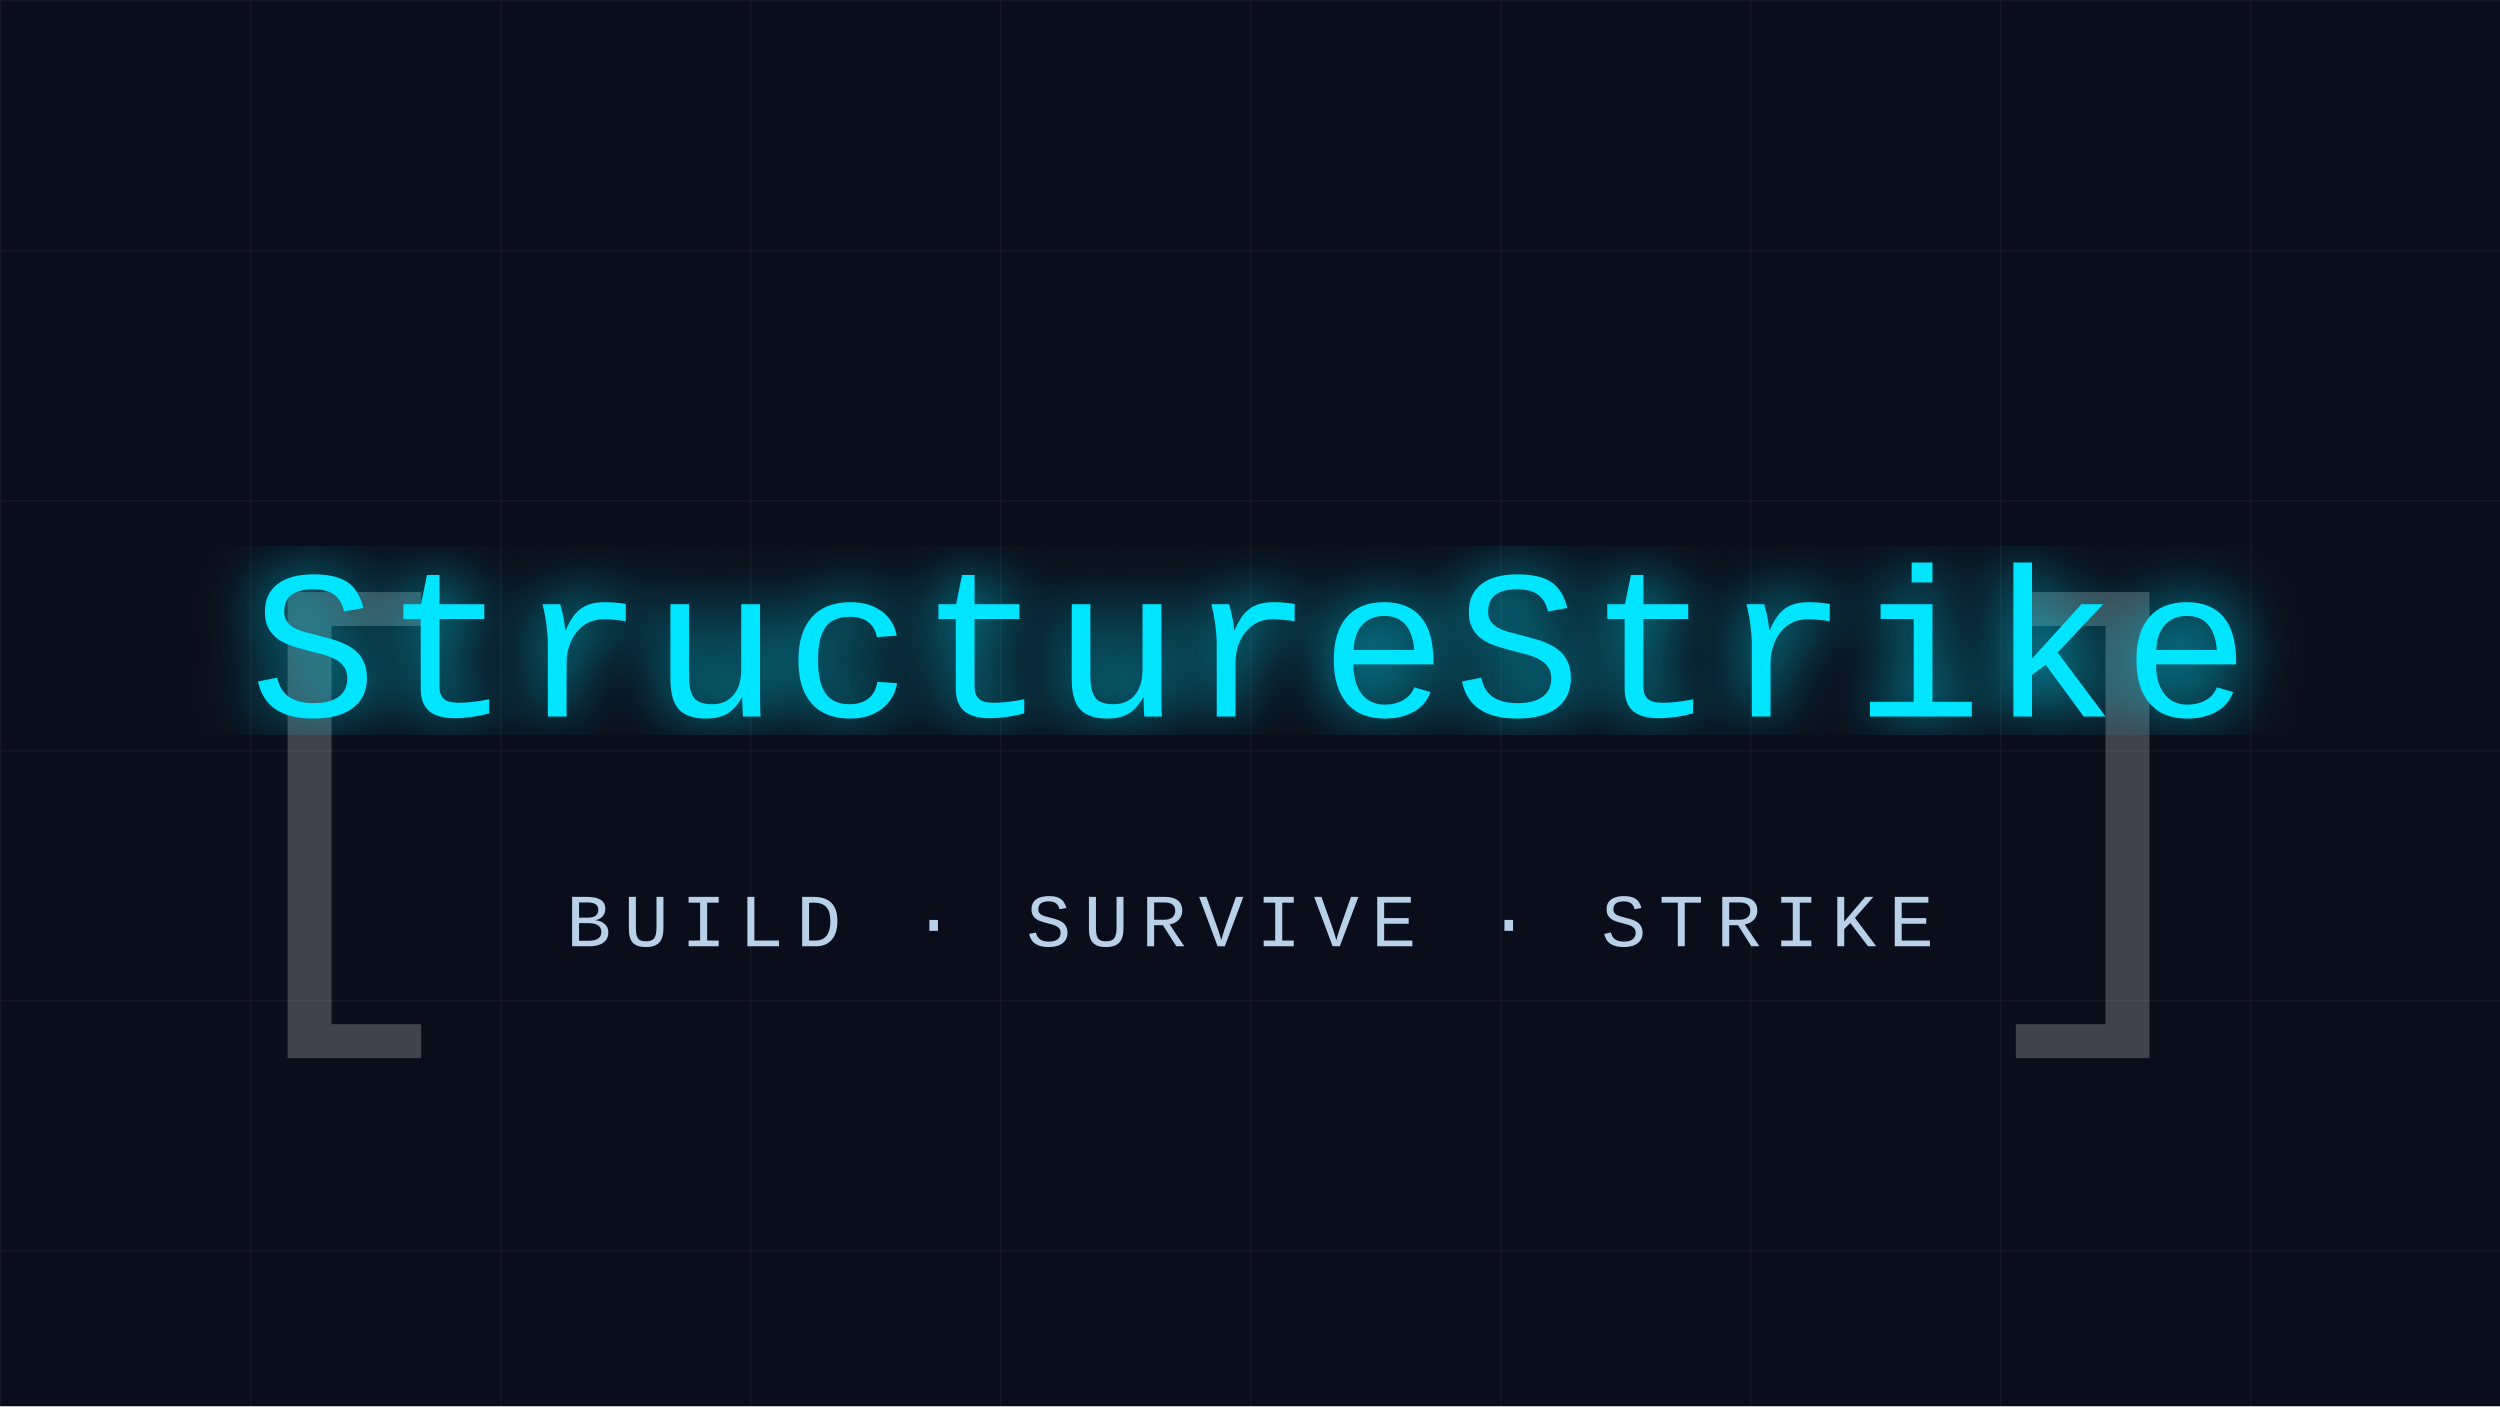
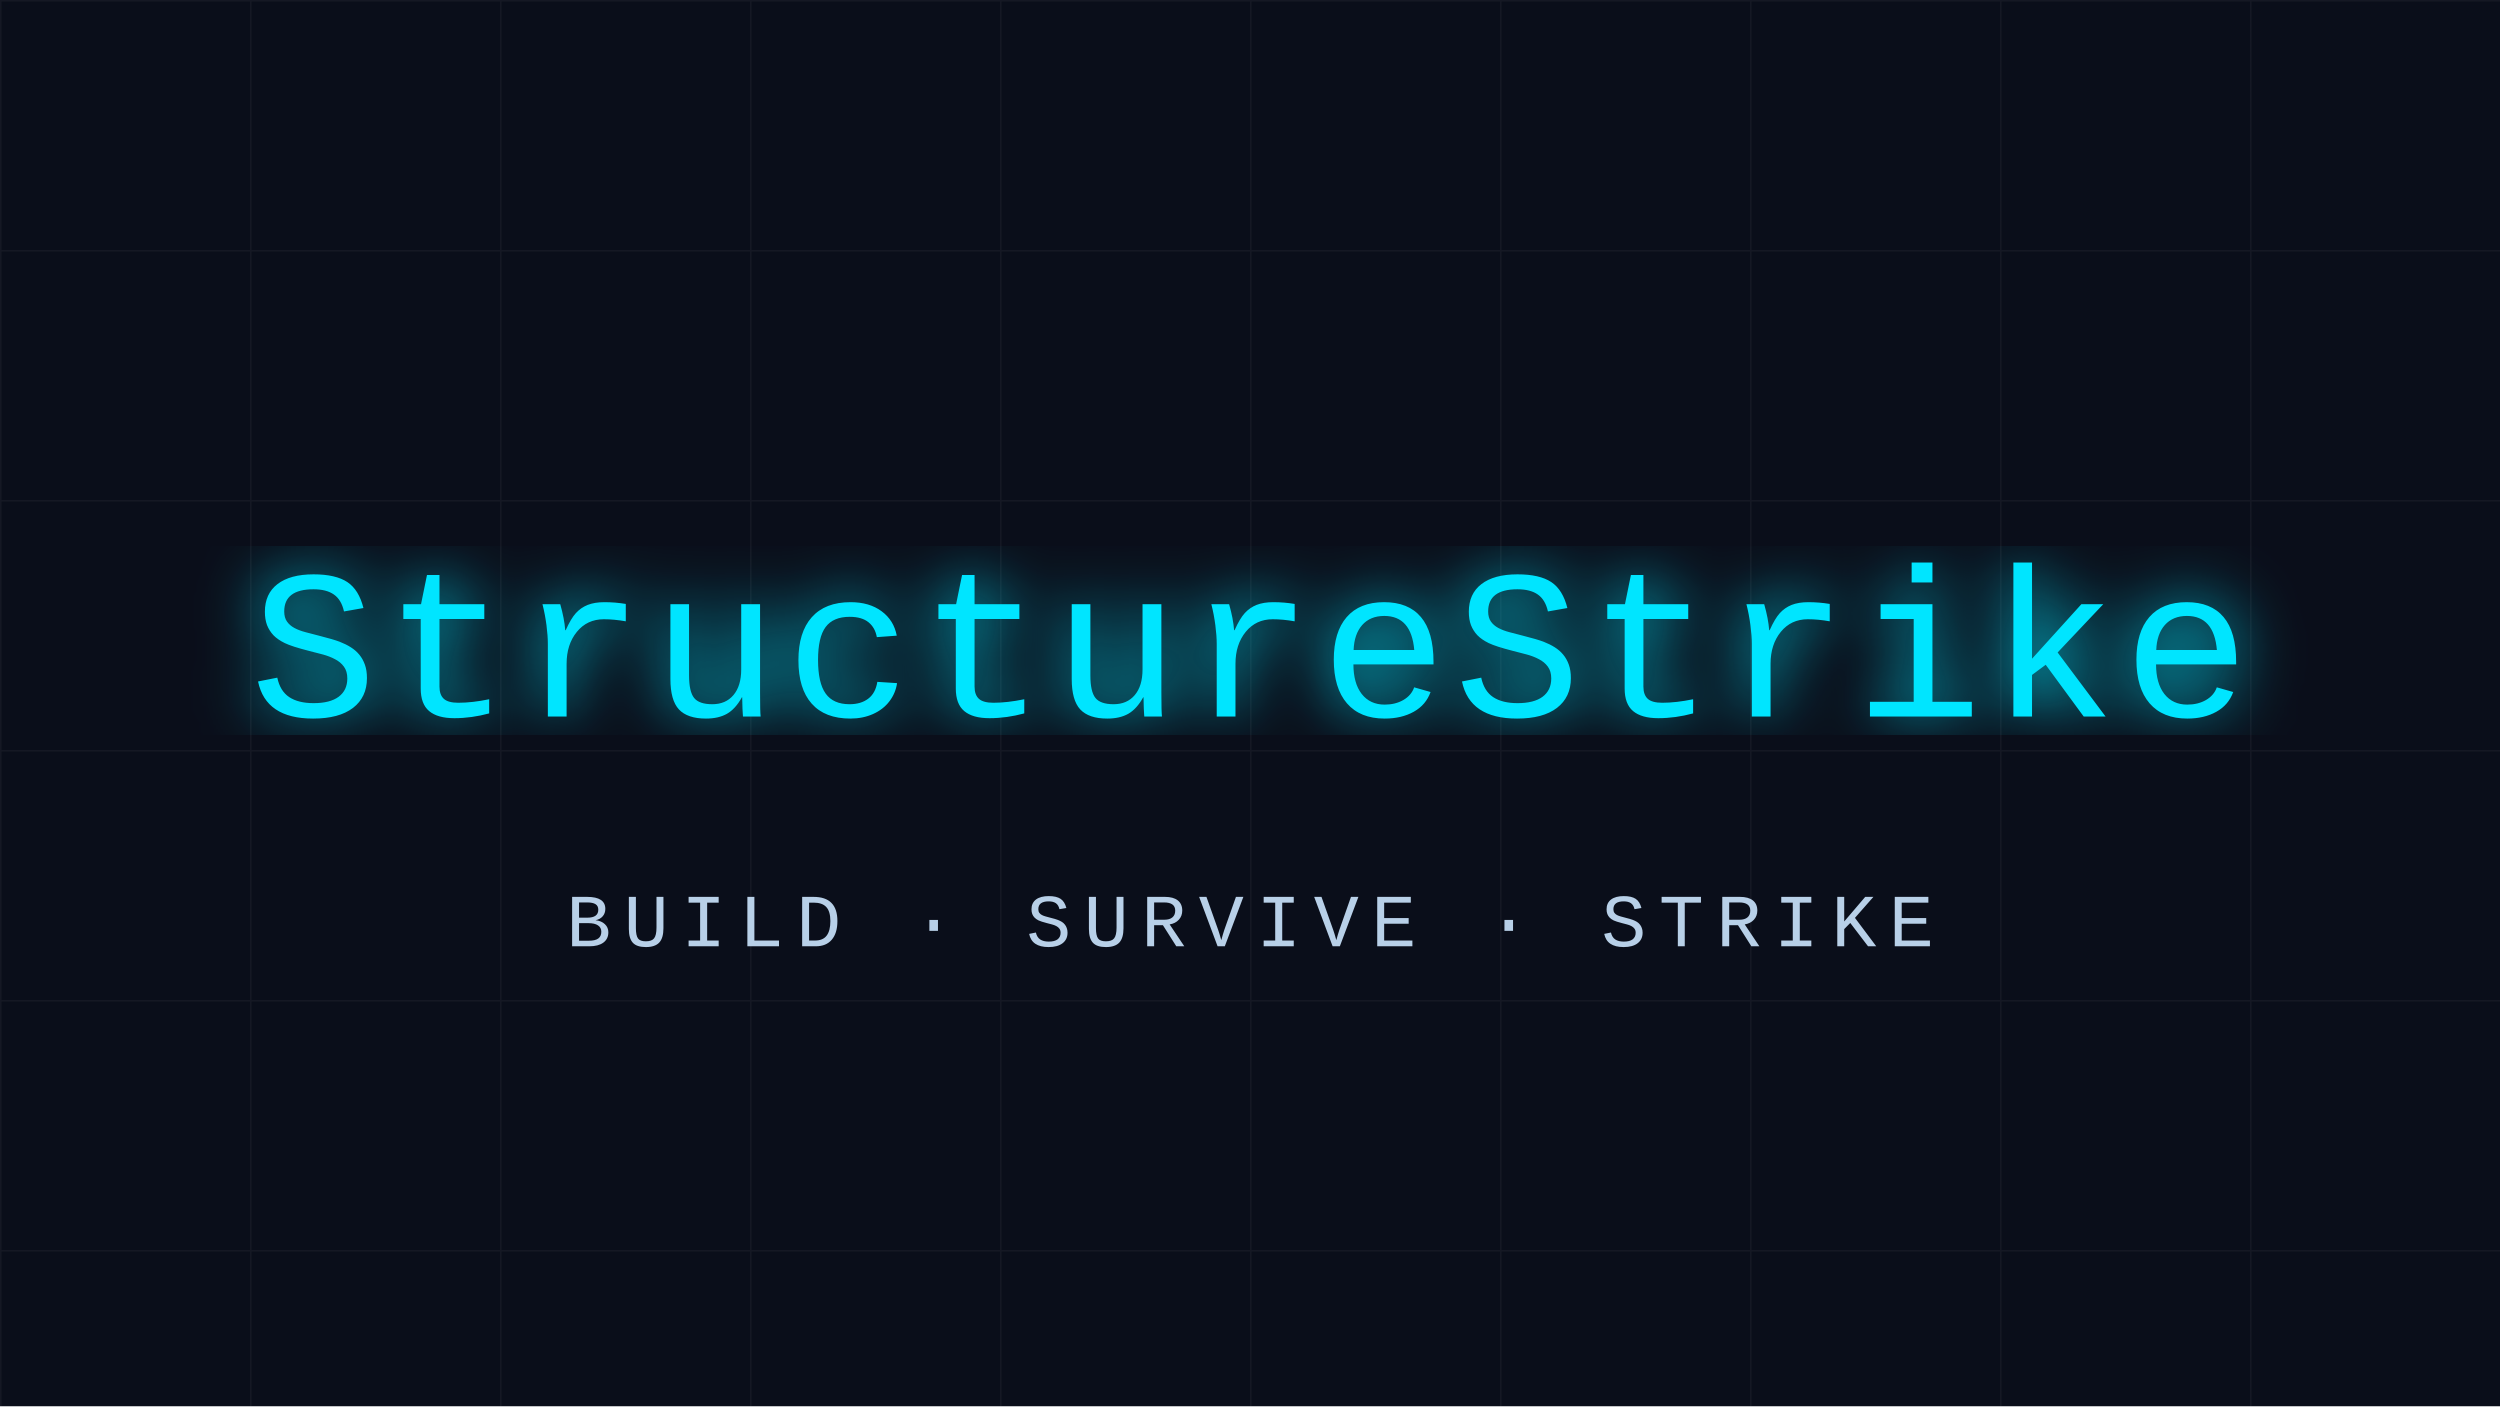
<svg xmlns="http://www.w3.org/2000/svg" viewBox="0 0 400 225" width="400" height="225">
  <defs>
    <filter id="glow">
      <feGaussianBlur stdDeviation="5" result="coloredBlur" />
      <feMerge>
        <feMergeNode in="coloredBlur" />
        <feMergeNode in="SourceGraphic" />
      </feMerge>
    </filter>
    <pattern id="grid" width="40" height="40" patternUnits="userSpaceOnUse">
      <path d="M 40 0 L 0 0 0 40" fill="none" stroke="rgba(255,255,255,0.045)" stroke-width="0.5" />
    </pattern>
  </defs>
  <rect width="400" height="225" fill="#0a0e1a" />
  <rect width="400" height="225" fill="url(#grid)" />
-   <text x="30" y="130" font-family="Courier New, Courier, monospace" font-size="80" fill="rgba(255,255,255,0.22)" dominant-baseline="middle">[</text>
-   <text x="360" y="130" font-family="Courier New, Courier, monospace" font-size="80" fill="rgba(255,255,255,0.22)" dominant-baseline="middle" text-anchor="end">]</text>
  <text x="200" y="105" font-family="Courier New, Courier, monospace" font-size="34" font-weight="normal" fill="#00e5ff" text-anchor="middle" dominant-baseline="middle" letter-spacing="1" filter="url(#glow)">StructureStrike</text>
  <text x="200" y="148" font-family="Courier New, Courier, monospace" font-size="12" fill="#b8d0e8" text-anchor="middle" dominant-baseline="middle" letter-spacing="2">BUILD · SURVIVE · STRIKE</text>
</svg>
